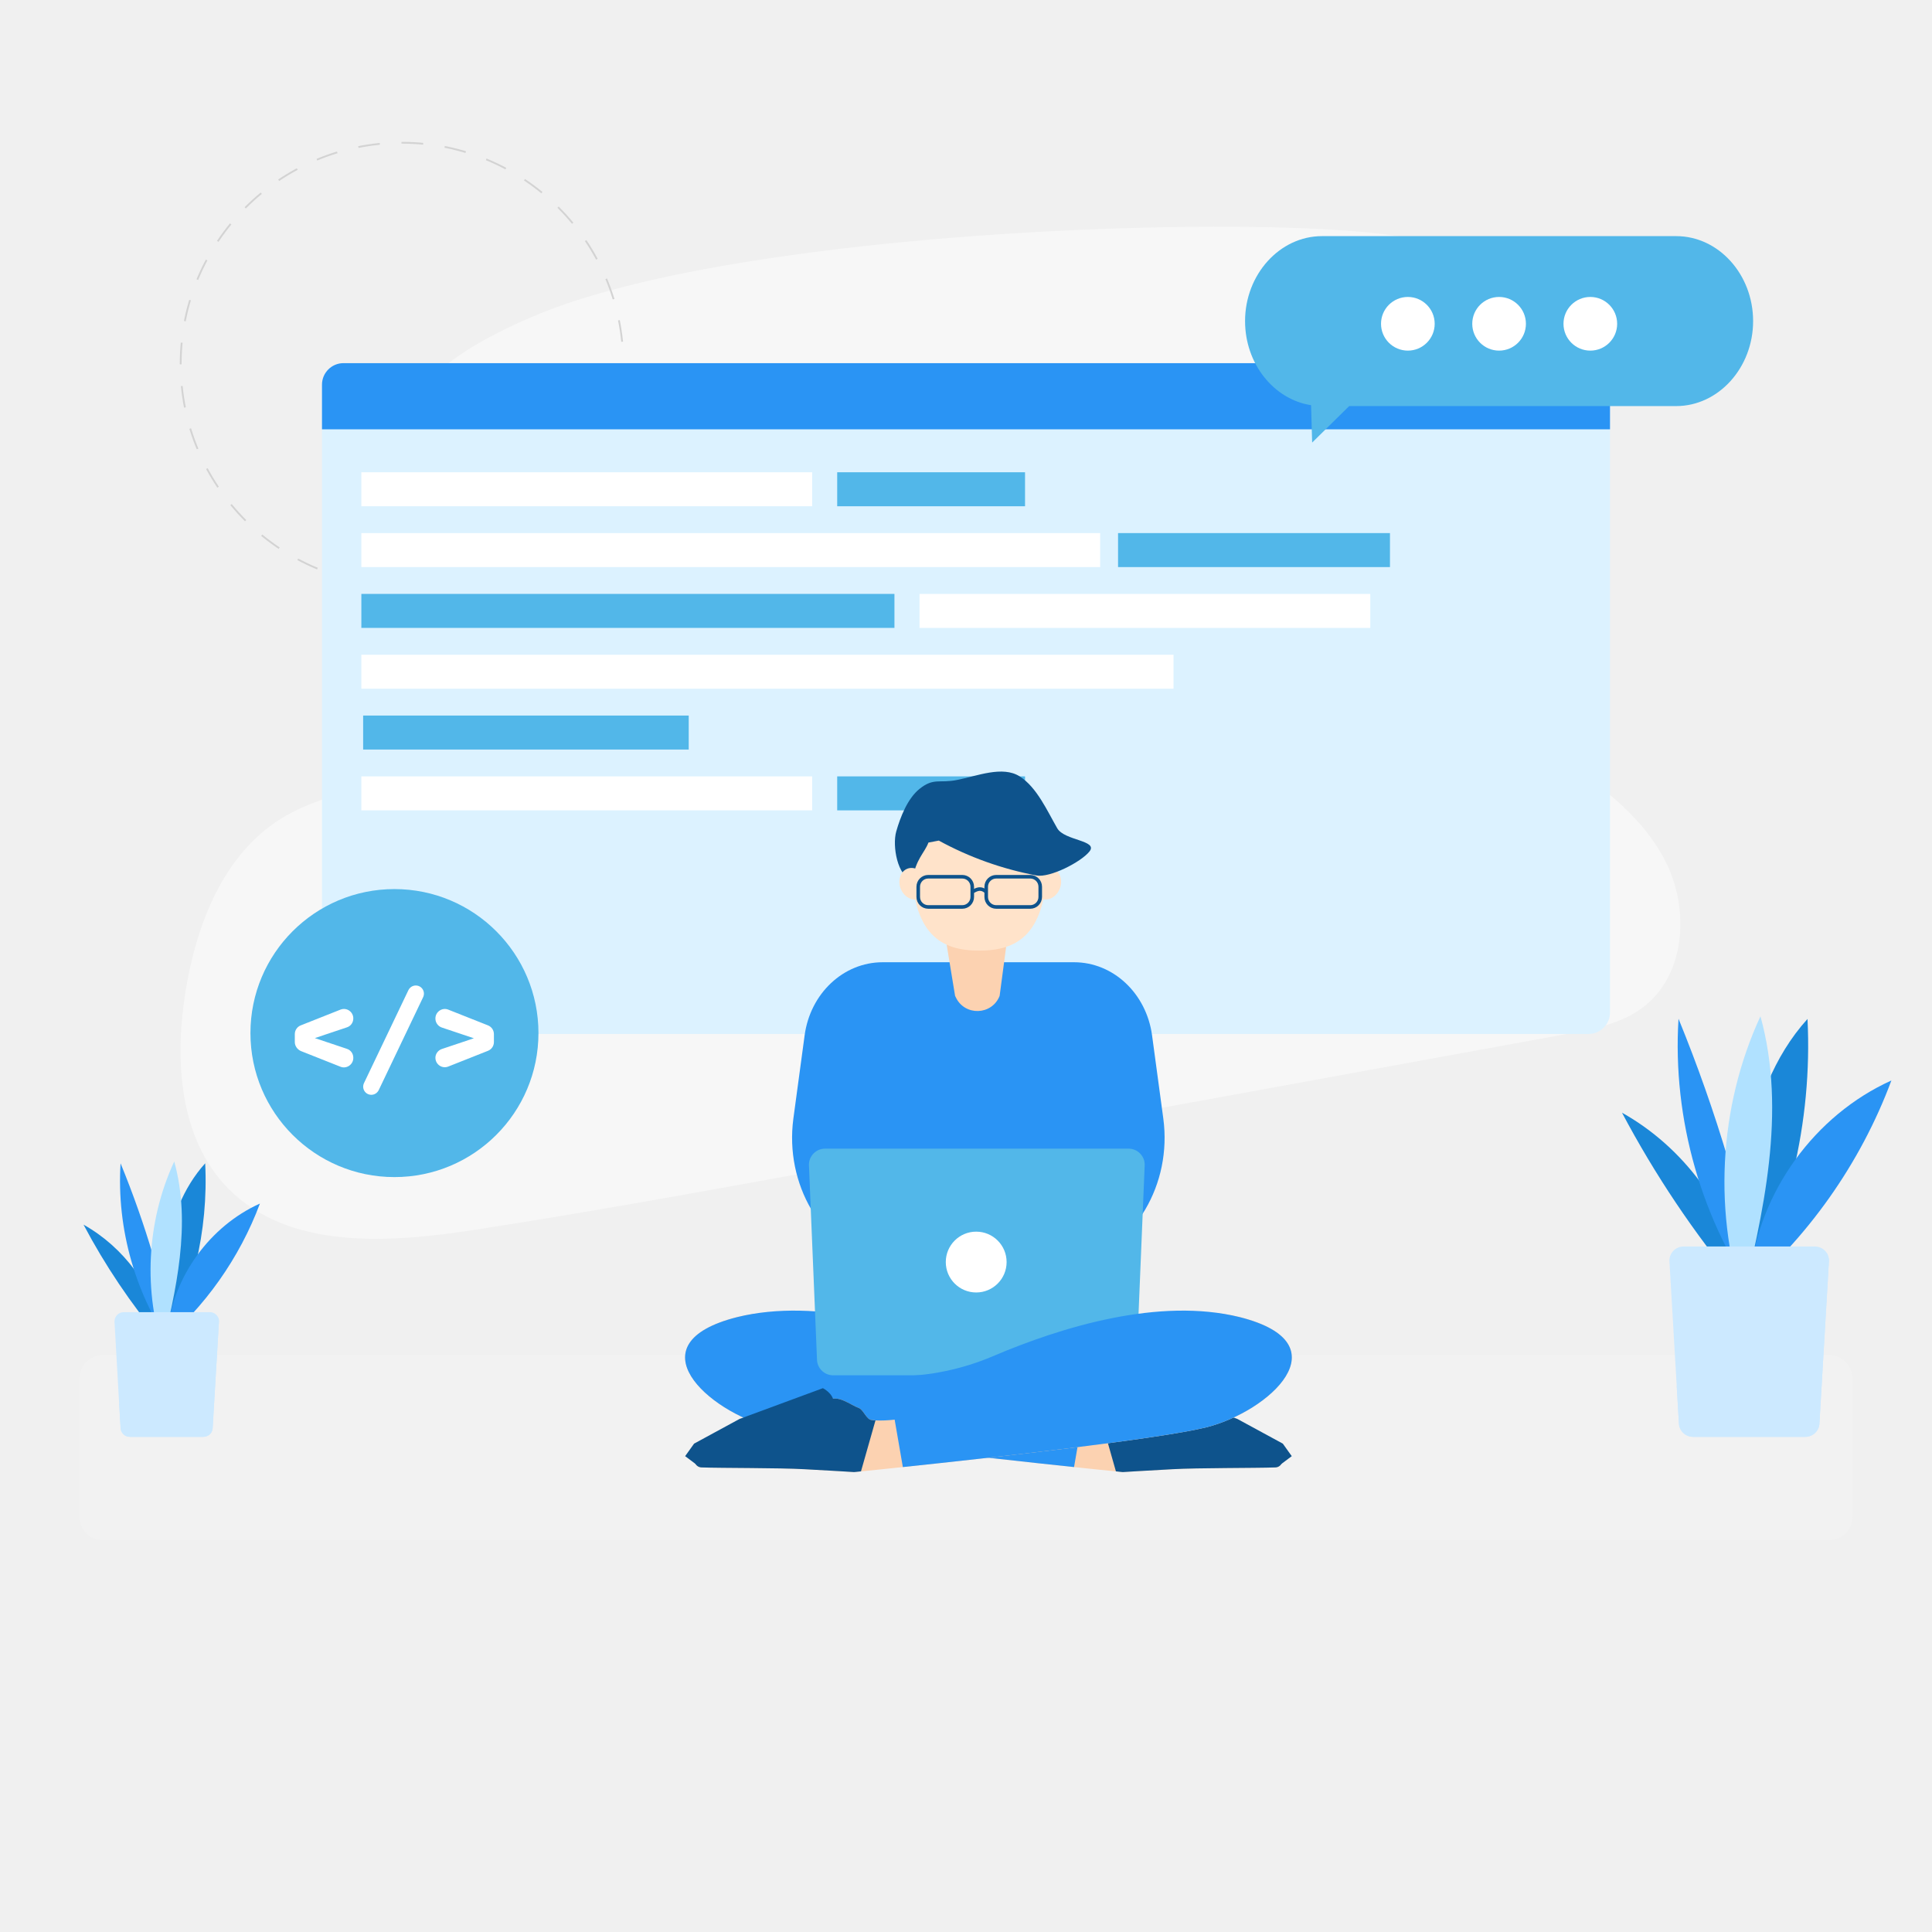
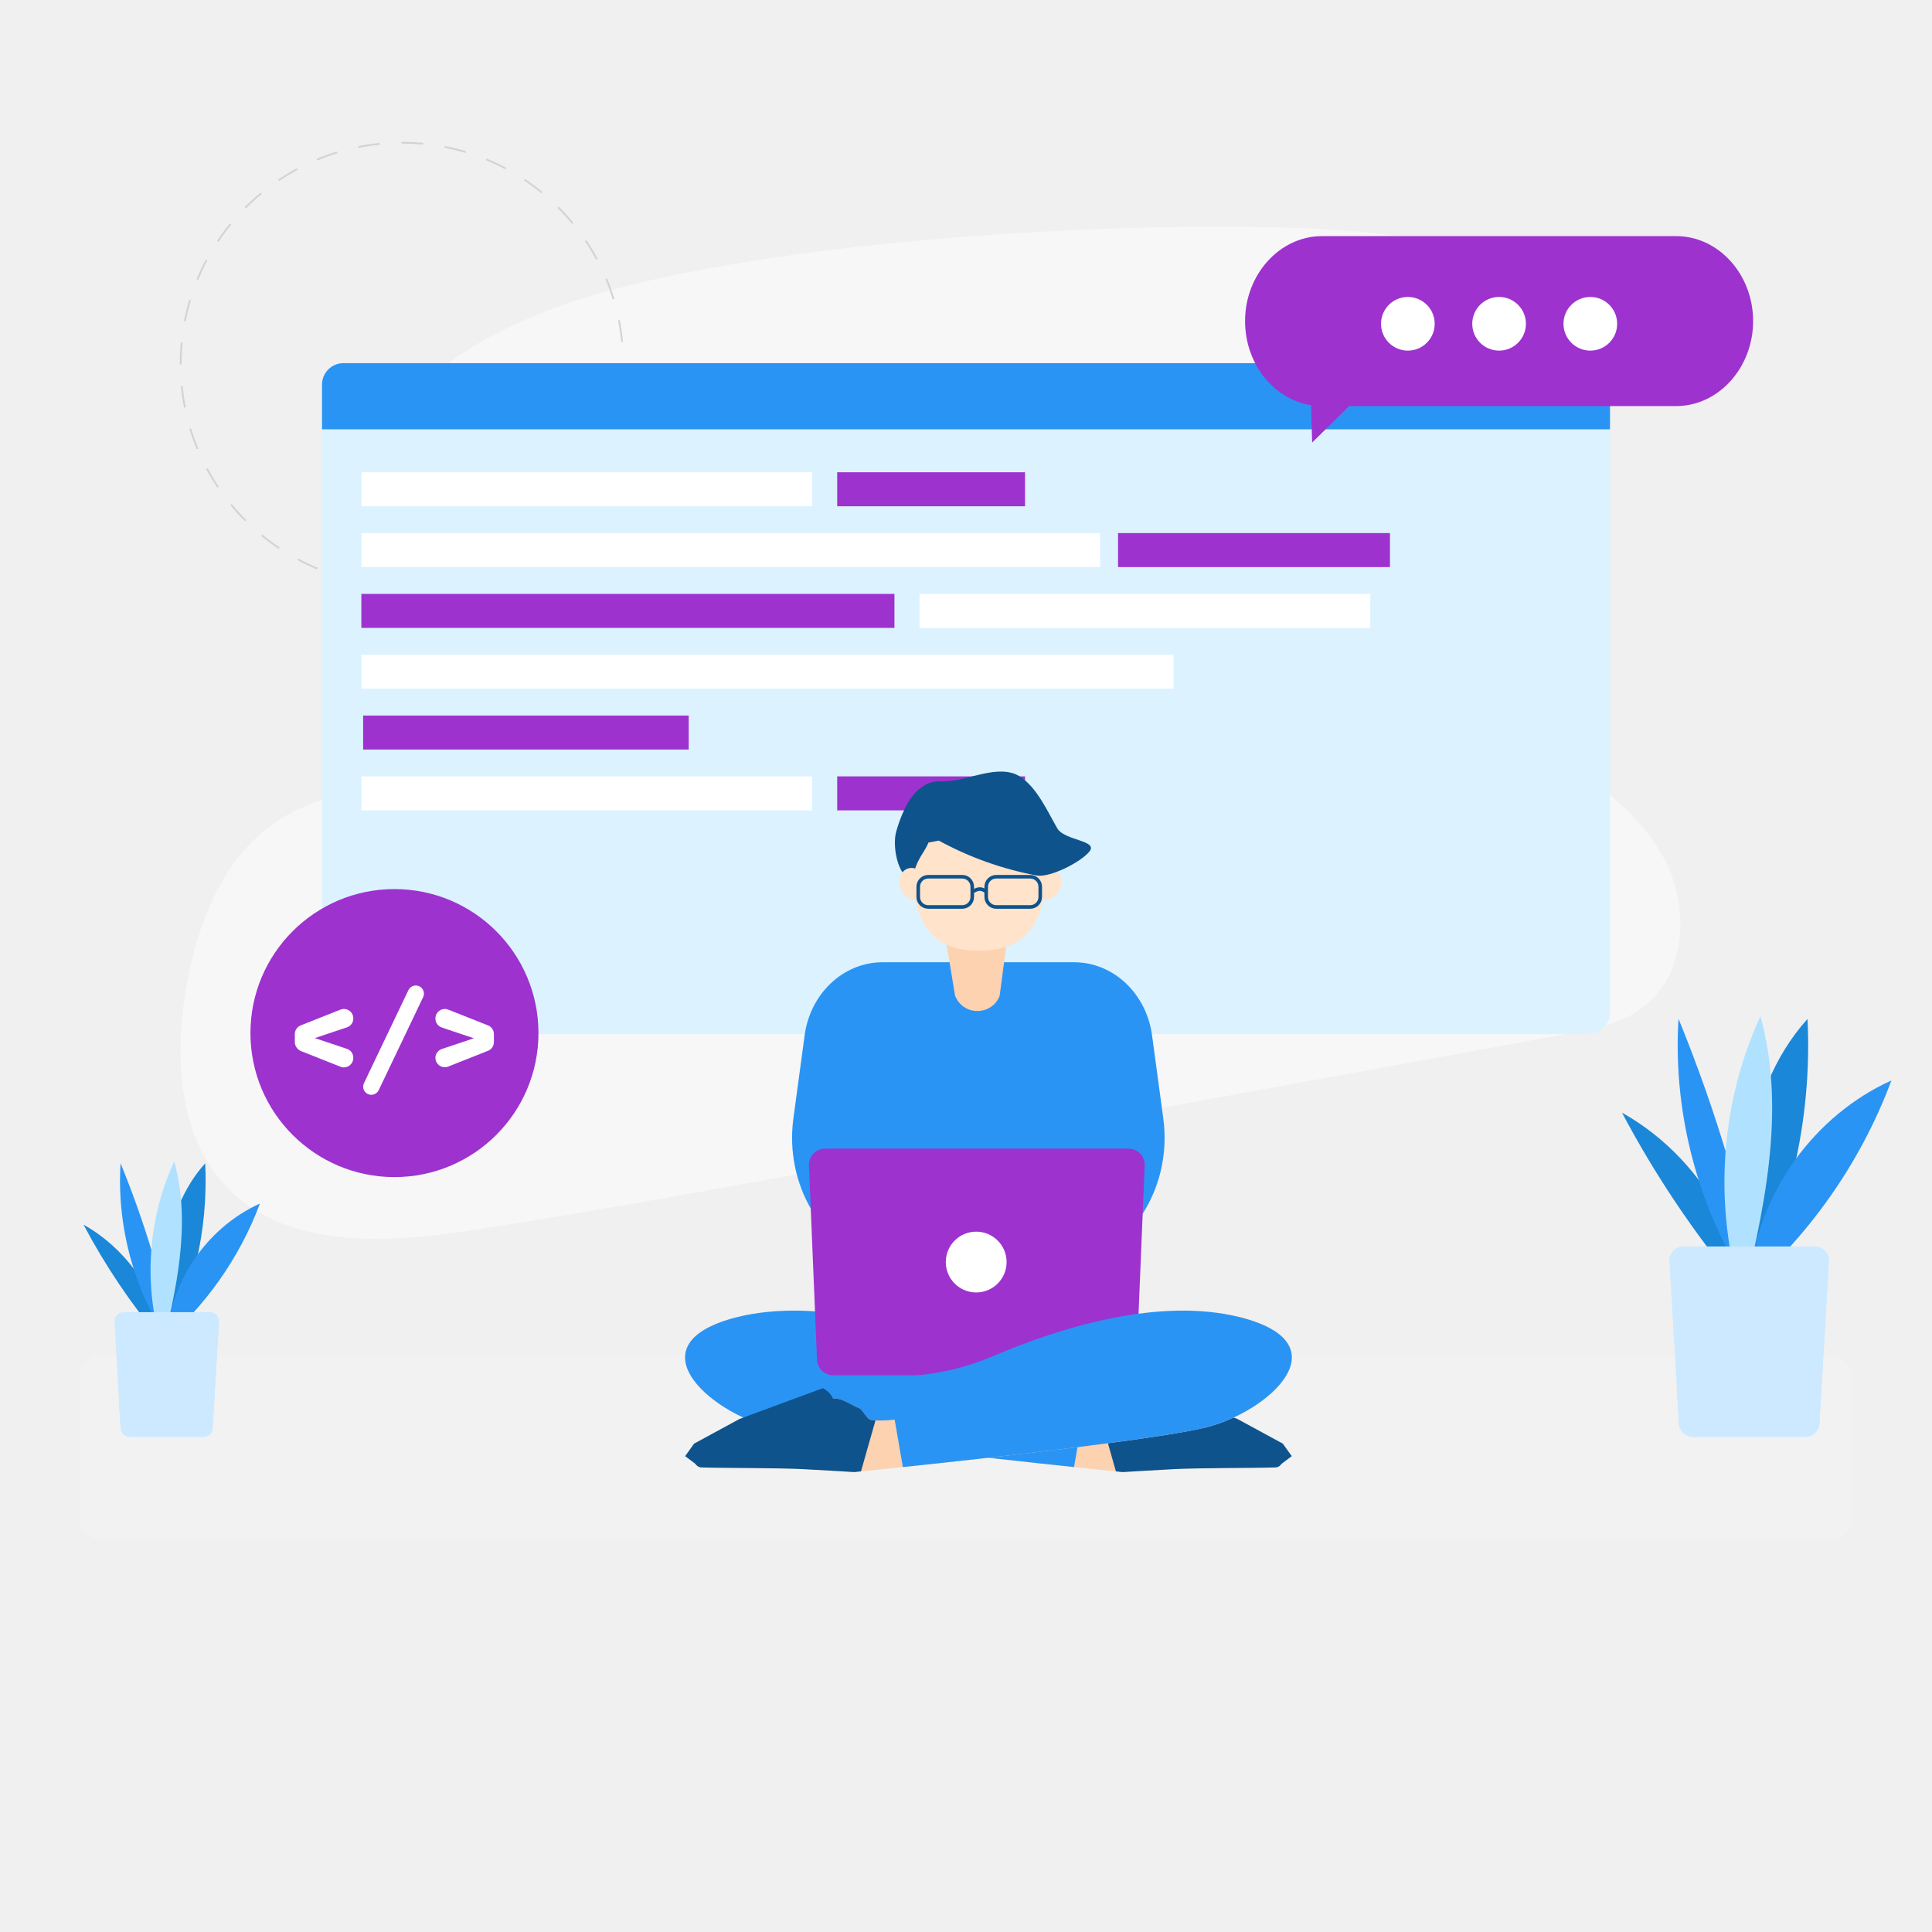
<svg xmlns="http://www.w3.org/2000/svg" version="1.1" id="Layer_1" x="0px" y="0px" viewBox="0 0 1080 1080" style="enable-background:new 0 0 1080 1080;" xml:space="preserve" width="1080" height="1080">
  <style type="text/css">
	.st0{fill:#F7F7F7;}
	.st1{fill:none;stroke:#D3D3D3;stroke-miterlimit:10;stroke-dasharray:12.14,12.14;}
	.st2{fill:#F2F2F2;}
	.st3{fill:#DCF2FF;}
	.st4{fill:#2A94F4;}
	.st5{fill:#FFFFFF;}
- 	.st6{fill:#52b7e9;}
+ 	.st6{fill:#9d32cf;}
	.st7{fill:#072C3D;}
	.st8{fill:#FCD2B1;}
	.st9{fill:#0E538C;}
	.st10{fill:#FFE3CA;}
	.st11{fill:none;stroke:#0E538C;stroke-width:2;stroke-miterlimit:10;}
	.st12{fill:#1A87D8;}
	.st13{fill:#B0E1FF;}
	.st14{fill:#CCE9FF;}
</style>
  <g>
    <path class="st0" d="M296.1,177.7c-23.9,10.4-47.6,23.2-64.3,43.2s-25.1,48.7-15,72.8c13.4,32.1,55.8,50.8,56,85.6   c0.1,24.9-22.9,43.9-46.1,53c-23.2,9.1-48.9,12.3-70,25.6c-31.9,20-46.8,58.7-52.9,95.8c-6.3,38.5-3.8,82.4,23.5,110.4   c33.9,34.7,89.9,30.8,137.9,23.4c64-9.9,127.7-21.5,191.5-33.1c139.7-25.5,279.4-50.9,419-76.4c15-2.7,30.6-5.7,42.7-14.9   c24.2-18.2,26.2-55.7,12.2-82.4c-14-26.8-40-45-65.8-60.7s-53.1-30.6-72.4-53.9s-28.9-57.7-14.3-84.1c12.4-22.4,39-34.4,50.6-57.2   c15.3-30.1-2.3-68.5-30.1-87.7C770.7,117.7,422.2,122.5,296.1,177.7z" />
  </g>
  <g>
    <circle class="st1" cx="224.7" cy="203.5" r="123.7" />
  </g>
  <path class="st2" d="M1022.5,861h-965c-7.2,0-13-5.9-13-13v-77.5c0-7.2,5.9-13,13-13h965c7.2,0,13,5.9,13,13V848  C1035.5,855.1,1029.6,861,1022.5,861z" />
  <path class="st3" d="M900,215v351c0,6.6-5.4,12-12,12H192c-6.6,0-12-5.4-12-12V215c0-6.6,5.4-12,12-12h696  C894.6,203,900,208.4,900,215z" />
  <path class="st4" d="M900,215v25H180v-25c0-6.6,5.4-12,12-12h696C894.6,203,900,208.4,900,215z" />
  <rect x="202" y="264" class="st5" width="252" height="19" />
  <rect x="514" y="332" class="st5" width="252" height="19" />
  <rect x="202" y="366" class="st5" width="454" height="19" />
  <rect x="202" y="298" class="st5" width="413" height="19" />
  <rect x="468" y="264" class="st6" width="105" height="19" />
  <rect x="202" y="434" class="st5" width="252" height="19" />
  <rect x="468" y="434" class="st6" width="105" height="19" />
  <rect x="625" y="298" class="st6" width="152" height="19" />
  <rect x="203" y="400" class="st6" width="182" height="19" />
  <rect x="202" y="332" class="st6" width="298" height="19" />
  <g>
    <rect x="467.7" y="756.4" class="st7" width="152.6" height="35" />
    <g>
      <g>
        <path class="st8" d="M430.8,797.9c26,6.5,121.9,17.2,169.6,22.2c10.6,1.1,18.8,2,23.4,2.4c2.5,0.3,3.9,0.4,3.9,0.4     s12.5-0.8,27.7-1.6c14-0.8,46.3-0.6,57.5-1c4.2-0.1,5.6-5.8,2-7.9c-6.6-3.8-34.3-15.1-47.9-16.8c-8.4-1-17.6-8.6-24.9-12.8     c-5.6-3.3-12,2.4-17.1,4.3c-2.5,0.9-4.3,6.5-7.1,6.7c-0.7,0.1-1.4,0.1-2.1,0.2c-3.5,0.2-7.2,0-10.7-0.4c-1-0.1-1.9-0.3-2.9-0.4     c-11.1-1.7-20.3-5.3-20.3-5.3c-34-17.6-108.8-64.7-167-52.3c-0.5,0.1-1,0.2-1.4,0.3c-0.5,0.1-1,0.2-1.4,0.3     C353.5,751.1,395.8,789.1,430.8,797.9z" />
        <path class="st4" d="M430.8,797.9c26,6.5,121.9,17.2,169.6,22.2l8.7-50.3c-1.7-0.3-3.5-0.4-5.3-0.4c-18.4-0.2-36.6-4-53.6-11.2     c-38.6-16.5-93.2-33.1-138.2-21.9C353.5,751.1,395.8,789.1,430.8,797.9z" />
      </g>
      <path class="st9" d="M639.1,784c0-5,6-8,6-8l46.6,17.2l25.4,13.8l5,7l-6,4.5l-52-7.5l-17-10L639.1,784z" />
      <path class="st9" d="M615.7,794l8.1,28.5c2.5,0.3,3.9,0.4,3.9,0.4s12.5-0.8,27.7-1.6c14-0.8,46.3-0.6,57.5-1    c4.2-0.1,5.6-5.8,2-7.9c-6.6-3.8-34.3-15.1-47.9-16.8c-8.4-1-17.6-8.6-24.9-12.8c-5.6-3.3-12,2.4-17.1,4.3    c-2.5,0.9-4.3,6.5-7.1,6.7C617.1,794,616.4,794,615.7,794z" />
    </g>
    <path class="st4" d="M650.3,625.3l-6.3-46.6c-3.2-23.4-21.7-40.8-43.6-40.8h-42.4c-6.1,0-16.1,0-22.2,0h-42.4   c-21.9,0-40.4,17.4-43.6,40.8l-6.3,46.6c-4.9,36.6,15.6,71.6,48.4,82.3l43.8,14.3c6.1,0,11.1-5.4,11.1-12c0,6.6,5,12,11.1,12   l43.8-14.3C634.6,696.9,655.2,661.9,650.3,625.3z" />
    <ellipse transform="matrix(0.3569 -0.9341 0.9341 0.3569 -84.9471 864.6035)" class="st10" cx="585.5" cy="494" rx="9" ry="7.5" />
    <polygon class="st4" points="631.4,750.7 464.7,745.1 454.2,600.4 644.1,600.4  " />
    <path class="st8" d="M528.4,523.3l5.5,33.4l0.4,0.8c5,10.6,20.2,10.1,24.5-0.8v0l4.5-33.9L528.4,523.3z" />
    <path class="st10" d="M585.3,480.5c0,42.5-17,50.9-37.9,50.9c-20.9,0-37.9-8.3-37.9-50.9c0-23.1,17-41.8,37.9-41.8   C568.3,438.6,585.3,457.4,585.3,480.5z" />
    <g>
      <path class="st9" d="M524.8,469.9c17,9.3,35.5,15.9,54.6,19.5c7.5,1.4,24.9-7.5,29.6-13.4c5.1-6.3-14-6-18-13    c-5.7-9.9-11.4-22.9-21-29s-23.8-0.2-35,2c-10,2-13-1.4-21,5c-6.6,5.3-10.7,15.7-13,23.8c-2.3,8.1,0.7,25.3,9,27.2    c2-12,6.8-15.1,9-21L524.8,469.9z" />
    </g>
    <ellipse transform="matrix(0.9341 -0.3569 0.3569 0.9341 -142.7003 214.7587)" class="st10" cx="510.5" cy="494" rx="7.5" ry="9" />
    <g>
      <path class="st11" d="M537.9,507h-19c-3.1,0-5.6-2.5-5.6-5.6v-5.7c0-3.1,2.5-5.6,5.6-5.6h19c3.1,0,5.6,2.5,5.6,5.6v5.7    C543.5,504.5,541,507,537.9,507z" />
      <path class="st11" d="M575.9,507h-19c-3.1,0-5.6-2.5-5.6-5.6v-5.7c0-3.1,2.5-5.6,5.6-5.6h19c3.1,0,5.6,2.5,5.6,5.6v5.7    C581.5,504.5,579,507,575.9,507z" />
      <path class="st11" d="M543.5,498.5c2.8-1.5,4.8-2.5,7.8,0" />
    </g>
    <path class="st6" d="M626.4,768.8H465.7c-4.9,0-9-4-9-9l-4.5-108.7c0-4.9,4-9,9-9h169.7c4.9,0,9,4,9,9l-4.5,108.7   C635.3,764.8,631.3,768.8,626.4,768.8z" />
    <circle class="st5" cx="545.7" cy="705.5" r="17" />
    <g>
      <g>
        <path class="st8" d="M674.3,797.9c-26,6.5-121.9,17.2-169.6,22.2c-10.6,1.1-18.8,2-23.4,2.4c-2.5,0.3-3.9,0.4-3.9,0.4     s-12.5-0.8-27.7-1.6c-14-0.8-46.3-0.6-57.5-1c-4.2-0.1-5.6-5.8-2-7.9c6.6-3.8,34.3-15.1,47.9-16.8c8.4-1,17.6-8.6,24.9-12.8     c5.6-3.3,12,2.4,17.1,4.3c2.5,0.9,4.3,6.5,7.1,6.7c0.7,0.1,1.4,0.1,2.1,0.2c3.5,0.2,7.2,0,10.7-0.4c1-0.1,1.9-0.3,2.9-0.4     c11.1-1.7,20.3-5.3,20.3-5.3c34-17.6,108.8-64.7,167-52.3c0.5,0.1,1,0.2,1.4,0.3c0.5,0.1,1,0.2,1.4,0.3     C751.6,751.1,709.3,789.1,674.3,797.9z" />
        <path class="st4" d="M674.3,797.9c-26,6.5-121.9,17.2-169.6,22.2l-8.7-50.3c1.7-0.3,3.5-0.4,5.3-0.4c18.4-0.2,36.6-4,53.6-11.2     c38.6-16.5,93.2-33.1,138.2-21.9C751.6,751.1,709.3,789.1,674.3,797.9z" />
      </g>
      <path class="st9" d="M466,784c0-5-6-8-6-8l-46.6,17.2L388,807l-5,7l6,4.5l52-7.5l17-10L466,784z" />
      <path class="st9" d="M489.4,794l-8.1,28.5c-2.5,0.3-3.9,0.4-3.9,0.4s-12.5-0.8-27.7-1.6c-14-0.8-46.3-0.6-57.5-1    c-4.2-0.1-5.6-5.8-2-7.9c6.6-3.8,34.3-15.1,47.9-16.8c8.4-1,17.6-8.6,24.9-12.8c5.6-3.3,12,2.4,17.1,4.3c2.5,0.9,4.3,6.5,7.1,6.7    C488.1,794,488.8,794,489.4,794z" />
    </g>
  </g>
  <path class="st6" d="M937,132H739c-23.6,0-43,21.4-43,47.5v0c0,23.9,16.1,43.8,36.9,47l0.6,20.9l20.7-20.4H937  c23.6,0,43-21.4,43-47.5v0C980,153.4,960.7,132,937,132z" />
  <g>
    <circle class="st5" cx="787" cy="181" r="15" />
    <circle class="st5" cx="838" cy="181" r="15" />
    <circle class="st5" cx="889" cy="181" r="15" />
  </g>
  <g>
    <circle class="st6" cx="220.5" cy="577.5" r="80.5" />
    <g>
      <path class="st5" d="M164.8,582.5v-4.4c0-2.2,1.3-4.1,3.3-4.9l22.2-8.8c3.5-1.4,7.2,1.2,7.2,4.9l0,0c0,2.3-1.4,4.3-3.6,5l-17.9,6    l17.9,6c2.2,0.7,3.6,2.7,3.6,5v0.1c0,3.7-3.8,6.3-7.2,4.9l-22.2-8.8C166.2,586.6,164.8,584.7,164.8,582.5z" />
      <path class="st5" d="M232.4,550.9L232.4,550.9c3.4,0,5.6,3.5,4.1,6.6l-24.8,51.9c-0.8,1.6-2.4,2.6-4.1,2.6h0    c-3.4,0-5.6-3.5-4.1-6.6l24.8-51.9C229.1,551.9,230.7,550.9,232.4,550.9z" />
      <path class="st5" d="M247,586.4l17.9-6l-17.9-6c-2.1-0.7-3.6-2.7-3.6-5v-0.1c0-3.7,3.8-6.3,7.2-4.9l22.2,8.8    c2,0.8,3.3,2.7,3.3,4.9v4.4c0,2.2-1.3,4.1-3.3,4.9l-22.2,8.8c-3.5,1.4-7.2-1.2-7.2-4.9l0,0C243.4,589.1,244.9,587.1,247,586.4z" />
    </g>
  </g>
  <g>
    <g>
      <g>
        <g>
          <path class="st12" d="M974.7,714.1c-8.2-38.5-33.7-72.9-68-92.1c18.4,34.7,40.3,67.4,65.5,97.6L974.7,714.1z" />
        </g>
        <g>
          <path class="st4" d="M983.9,728.5c-32.7-45.7-49.1-102.9-45.6-159c21.2,51.8,37.2,105.7,47.7,160.6L983.9,728.5z" />
        </g>
        <g>
          <path class="st12" d="M974.5,730.1c-1-28.1-2-56.5,2.4-84.3c4.4-27.8,14.6-55.3,33.5-76.2c2.9,57.6-11.1,115.9-39.6,166      L974.5,730.1z" />
        </g>
        <g>
          <path class="st13" d="M975.9,732.6c-18.4-53.2-15.4-113.4,8.2-164.5c14.8,53.4,1.7,110-11.4,163.8L975.9,732.6z" />
        </g>
        <g>
          <path class="st4" d="M978.3,712.9c5.1-46.7,36.2-89.6,79-108.9c-17.3,46.5-47,88.4-85.1,120.3L978.3,712.9z" />
        </g>
      </g>
      <path class="st14" d="M1022.4,704.7l-5.3,90.6c0,4.4-3.6,7.9-7.9,7.9h-62.8c-4.4,0-7.9-3.6-7.9-7.9l-1.2-20.5l-4.1-70.1    c0-4.4,3.6-7.9,7.9-7.9h73.4c2.9,0,5.4,1.5,6.8,3.8v0C1021.9,701.8,1022.4,703.2,1022.4,704.7z" />
      <g>
        <path class="st14" d="M1022.4,704.7l-5.3,90.6c0,4.4-3.6,7.9-7.9,7.9h-62.8c-4.4,0-7.9-3.6-7.9-7.9l-1.2-20.5     c29.3-8.4,59.5-44.6,84-74.2C1021.9,701.8,1022.4,703.2,1022.4,704.7z" />
      </g>
    </g>
    <g>
      <g>
        <g>
          <path class="st12" d="M91.2,744.9c-5.4-25.2-22-47.7-44.5-60.3c12,22.7,26.4,44.1,42.9,63.9L91.2,744.9z" />
        </g>
        <g>
          <path class="st4" d="M97.2,754.3C75.8,724.4,65.1,687,67.4,650.3c13.9,33.9,24.4,69.2,31.2,105.2L97.2,754.3z" />
        </g>
        <g>
          <path class="st12" d="M91.1,755.4c-0.7-18.4-1.3-37,1.6-55.2s9.6-36.2,22-49.9c1.9,37.7-7.2,75.9-26,108.7L91.1,755.4z" />
        </g>
        <g>
          <path class="st13" d="M92,757c-12.1-34.8-10.1-74.3,5.4-107.7c9.7,34.9,1.1,72-7.5,107.2L92,757z" />
        </g>
        <g>
          <path class="st4" d="M93.6,744.1c3.3-30.5,23.7-58.7,51.7-71.3c-11.4,30.5-30.8,57.9-55.7,78.8L93.6,744.1z" />
        </g>
      </g>
      <path class="st14" d="M122.4,738.7l-3.5,59.3c0,2.9-2.3,5.2-5.2,5.2H72.6c-2.9,0-5.2-2.3-5.2-5.2l-0.8-13.4L64,738.7    c0-2.9,2.3-5.2,5.2-5.2h48.1c1.9,0,3.5,1,4.4,2.5v0C122.2,736.8,122.4,737.8,122.4,738.7z" />
      <g>
        <path class="st14" d="M122.4,738.7l-3.5,59.3c0,2.9-2.3,5.2-5.2,5.2H72.6c-2.9,0-5.2-2.3-5.2-5.2l-0.8-13.4     c19.2-5.5,39-29.2,55-48.6C122.2,736.8,122.4,737.8,122.4,738.7z" />
      </g>
    </g>
  </g>
</svg>
